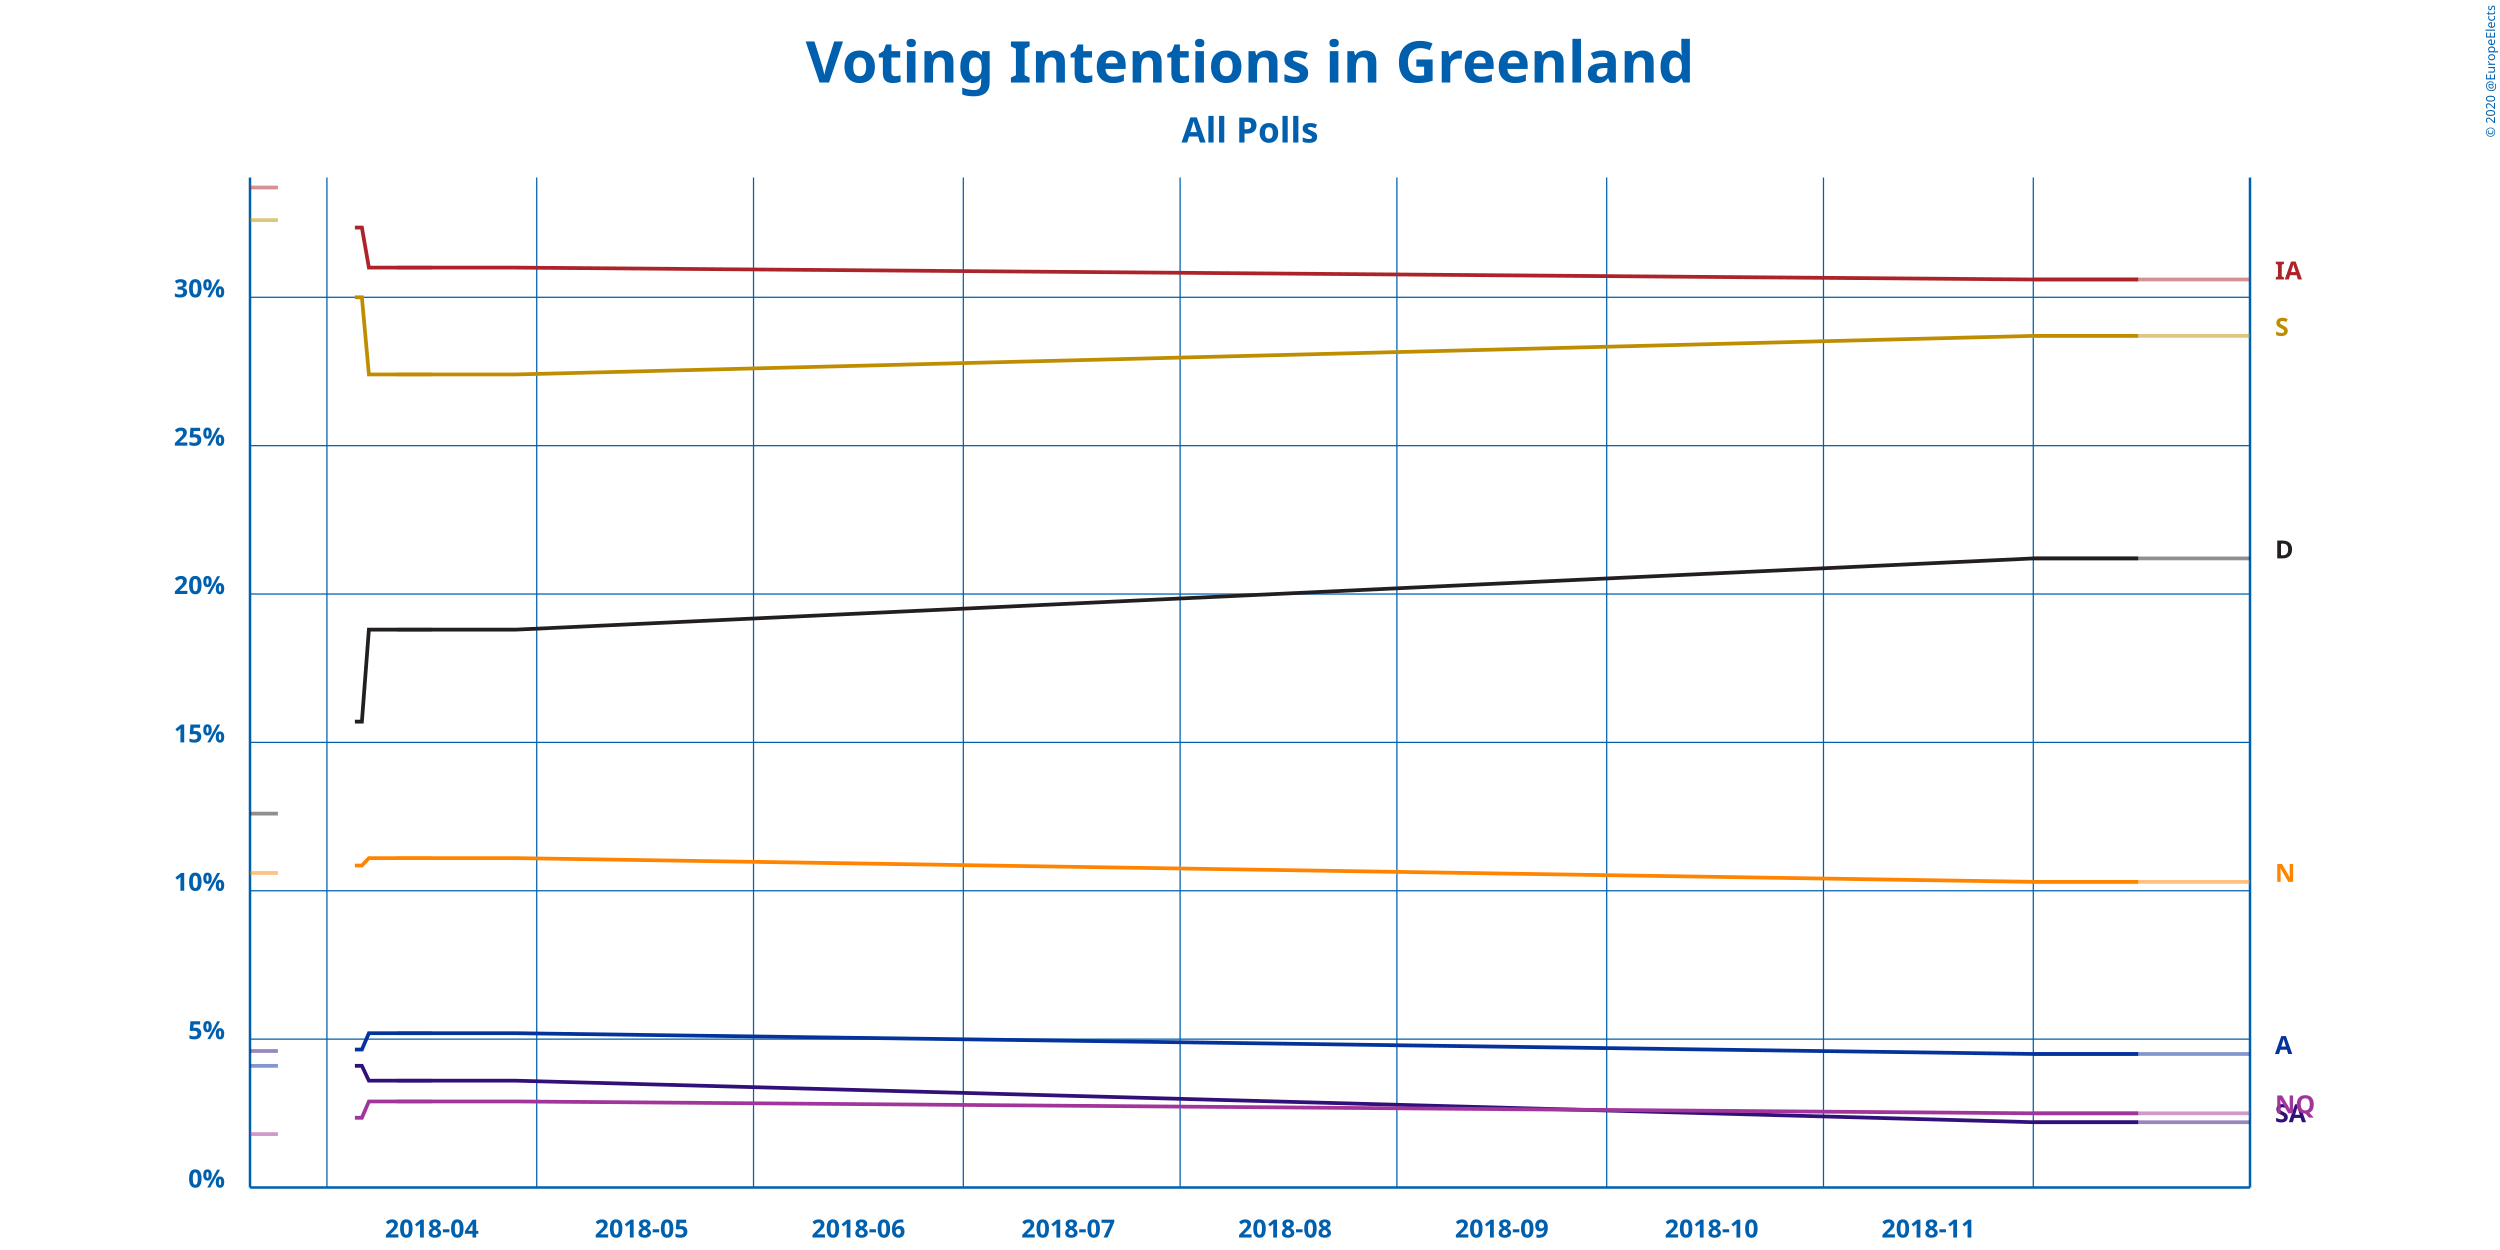
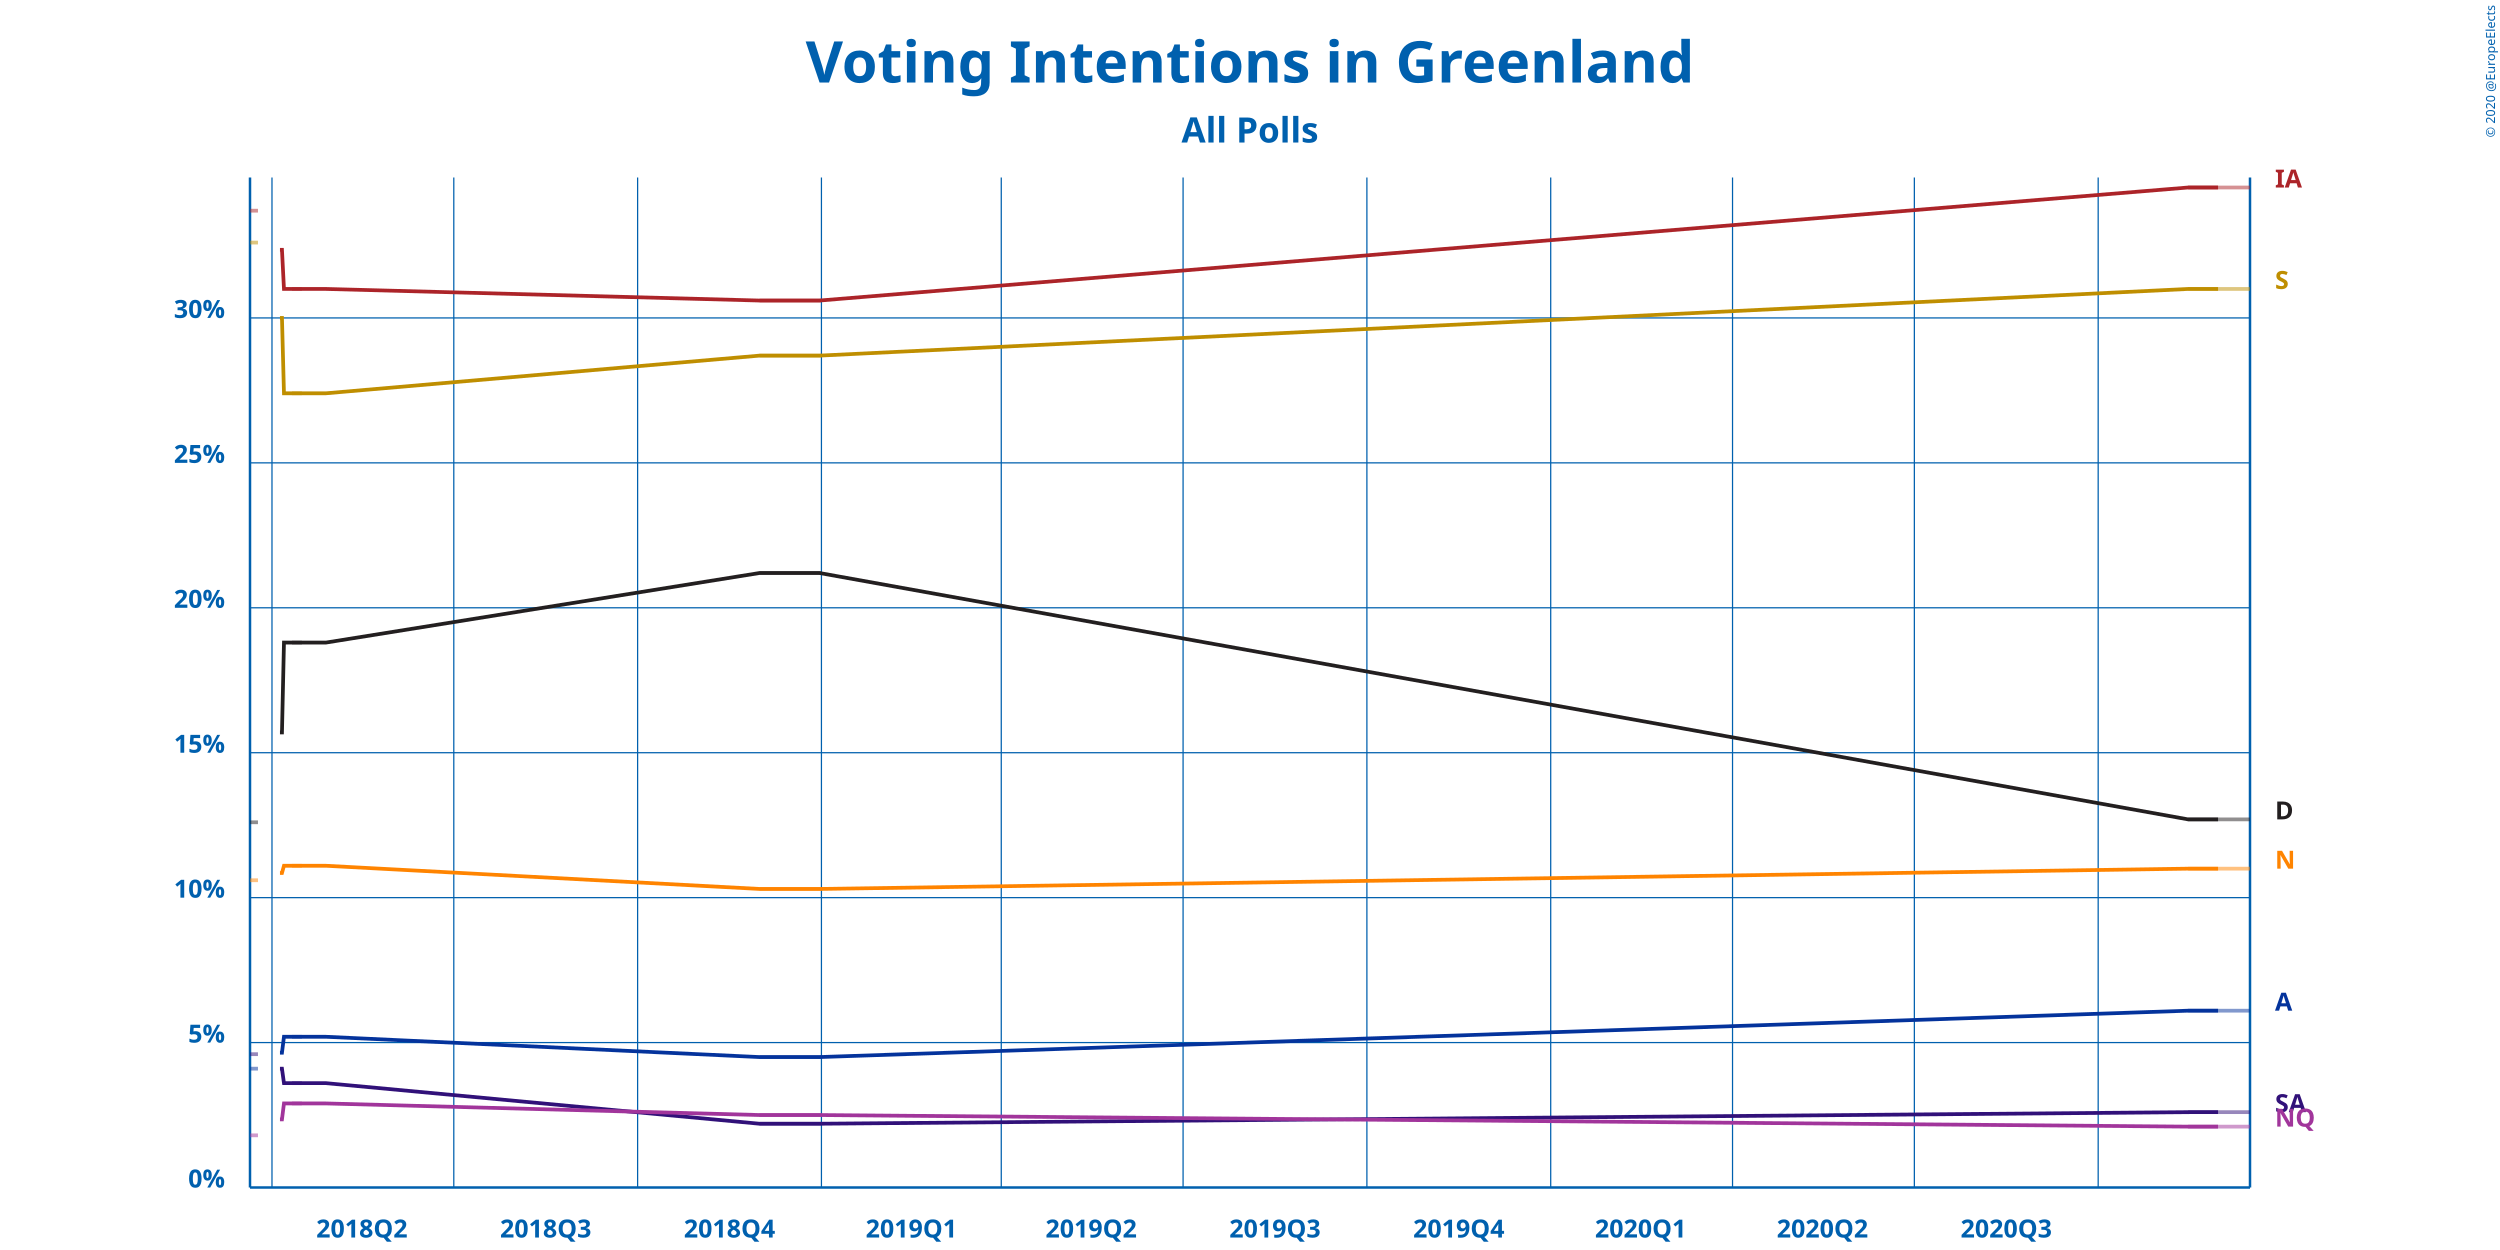
<svg HEIGHT="1000" WIDTH="2000">
  <rect fill="#FFFFFF" height="1000" stroke="none" width="2000" x="0" y="0" />
  <text fill="#0060AE" font-family="'Advent Pro'" font-size="46px" font-style="normal" font-weight="bold" text-align="center" text-anchor="middle" x="1000" y="66">Voting Intentions in Greenland</text>
  <text fill="#0060AE" font-family="'Advent Pro'" font-size="28px" font-style="normal" font-weight="bold" text-align="center" text-anchor="middle" x="1000" y="114">All Polls</text>
  <text fill="#0060AE" font-family="'Advent Pro'" font-size="10px" font-style="normal" font-weight="normal" text-align="center" text-anchor="end" transform="rotate(270)" x="-4" y="1996">© 2020 @EuropeElects</text>
  <g>
    <g>
      <line stroke="#0060AE" stroke-width="2" x1="200.0" x2="1800.0" y1="950.0" y2="950.0" />
      <text fill="#0060AE" font-family="'Advent Pro'" font-size="20px" font-style="normal" font-weight="bold" text-align="center" text-anchor="end" x="180.0" y="950.0">0%</text>
      <line stroke="#0060AE" stroke-width="2" x1="200.0" x2="200.0" y1="950.0" y2="142.0" />
      <line stroke="#0060AE" stroke-width="2" x1="1800.0" x2="1800.0" y1="950.0" y2="142.0" />
-       <line stroke="#0060AE" stroke-width="1" x1="261.541" x2="261.541" y1="950.0" y2="142.0" />
-       <text fill="#0060AE" font-family="'Advent Pro'" font-size="20px" font-style="normal" font-weight="bold" text-align="center" text-anchor="middle" x="345.46" y="990.0">2018-04</text>
-       <line stroke="#0060AE" stroke-width="1" x1="429.379" x2="429.379" y1="950.0" y2="142.0" />
-       <text fill="#0060AE" font-family="'Advent Pro'" font-size="20px" font-style="normal" font-weight="bold" text-align="center" text-anchor="middle" x="513.298" y="990.0">2018-05</text>
-       <line stroke="#0060AE" stroke-width="1" x1="602.811" x2="602.811" y1="950.0" y2="142.0" />
-       <text fill="#0060AE" font-family="'Advent Pro'" font-size="20px" font-style="normal" font-weight="bold" text-align="center" text-anchor="middle" x="686.73" y="990.0">2018-06</text>
-       <line stroke="#0060AE" stroke-width="1" x1="770.649" x2="770.649" y1="950.0" y2="142.0" />
-       <text fill="#0060AE" font-family="'Advent Pro'" font-size="20px" font-style="normal" font-weight="bold" text-align="center" text-anchor="middle" x="854.568" y="990.0">2018-07</text>
-       <line stroke="#0060AE" stroke-width="1" x1="944.082" x2="944.082" y1="950.0" y2="142.0" />
-       <text fill="#0060AE" font-family="'Advent Pro'" font-size="20px" font-style="normal" font-weight="bold" text-align="center" text-anchor="middle" x="1028.001" y="990.0">2018-08</text>
-       <line stroke="#0060AE" stroke-width="1" x1="1117.515" x2="1117.515" y1="950.0" y2="142.0" />
-       <text fill="#0060AE" font-family="'Advent Pro'" font-size="20px" font-style="normal" font-weight="bold" text-align="center" text-anchor="middle" x="1201.434" y="990.0">2018-09</text>
-       <line stroke="#0060AE" stroke-width="1" x1="1285.353" x2="1285.353" y1="950.0" y2="142.0" />
-       <text fill="#0060AE" font-family="'Advent Pro'" font-size="20px" font-style="normal" font-weight="bold" text-align="center" text-anchor="middle" x="1369.272" y="990.0">2018-10</text>
-       <line stroke="#0060AE" stroke-width="1" x1="1458.785" x2="1458.785" y1="950.0" y2="142.0" />
-       <text fill="#0060AE" font-family="'Advent Pro'" font-size="20px" font-style="normal" font-weight="bold" text-align="center" text-anchor="middle" x="1542.704" y="990.0">2018-11</text>
-       <line stroke="#0060AE" stroke-width="1" x1="1626.623" x2="1626.623" y1="950.0" y2="142.0" />
-       <line stroke="#0060AE" stroke-width="1" x1="200.0" x2="1800.0" y1="831.306" y2="831.306" />
-       <text fill="#0060AE" font-family="'Advent Pro'" font-size="20px" font-style="normal" font-weight="bold" text-align="center" text-anchor="end" x="180.0" y="831.306">5%</text>
-       <line stroke="#0060AE" stroke-width="1" x1="200.0" x2="1800.0" y1="712.611" y2="712.611" />
-       <text fill="#0060AE" font-family="'Advent Pro'" font-size="20px" font-style="normal" font-weight="bold" text-align="center" text-anchor="end" x="180.0" y="712.611">10%</text>
-       <line stroke="#0060AE" stroke-width="1" x1="200.0" x2="1800.0" y1="593.917" y2="593.917" />
-       <text fill="#0060AE" font-family="'Advent Pro'" font-size="20px" font-style="normal" font-weight="bold" text-align="center" text-anchor="end" x="180.0" y="593.917">15%</text>
-       <line stroke="#0060AE" stroke-width="1" x1="200.0" x2="1800.0" y1="475.223" y2="475.223" />
-       <text fill="#0060AE" font-family="'Advent Pro'" font-size="20px" font-style="normal" font-weight="bold" text-align="center" text-anchor="end" x="180.0" y="475.223">20%</text>
-       <line stroke="#0060AE" stroke-width="1" x1="200.0" x2="1800.0" y1="356.528" y2="356.528" />
-       <text fill="#0060AE" font-family="'Advent Pro'" font-size="20px" font-style="normal" font-weight="bold" text-align="center" text-anchor="end" x="180.0" y="356.528">25%</text>
-       <line stroke="#0060AE" stroke-width="1" x1="200.0" x2="1800.0" y1="237.834" y2="237.834" />
-       <text fill="#0060AE" font-family="'Advent Pro'" font-size="20px" font-style="normal" font-weight="bold" text-align="center" text-anchor="end" x="180.0" y="237.834">30%</text>
+       <line stroke="#0060AE" stroke-width="1" x1="217.583" x2="217.583" y1="950.0" y2="142.0" />
+       <text fill="#0060AE" font-family="'Advent Pro'" font-size="20px" font-style="normal" font-weight="bold" text-align="center" text-anchor="middle" x="289.511" y="990.0">2018Q2</text>
+       <line stroke="#0060AE" stroke-width="1" x1="363.039" x2="363.039" y1="950.0" y2="142.0" />
+       <text fill="#0060AE" font-family="'Advent Pro'" font-size="20px" font-style="normal" font-weight="bold" text-align="center" text-anchor="middle" x="436.566" y="990.0">2018Q3</text>
+       <line stroke="#0060AE" stroke-width="1" x1="510.093" x2="510.093" y1="950.0" y2="142.0" />
+       <text fill="#0060AE" font-family="'Advent Pro'" font-size="20px" font-style="normal" font-weight="bold" text-align="center" text-anchor="middle" x="583.62" y="990.0">2018Q4</text>
+       <line stroke="#0060AE" stroke-width="1" x1="657.147" x2="657.147" y1="950.0" y2="142.0" />
+       <text fill="#0060AE" font-family="'Advent Pro'" font-size="20px" font-style="normal" font-weight="bold" text-align="center" text-anchor="middle" x="729.076" y="990.0">2019Q1</text>
+       <line stroke="#0060AE" stroke-width="1" x1="801.005" x2="801.005" y1="950.0" y2="142.0" />
+       <text fill="#0060AE" font-family="'Advent Pro'" font-size="20px" font-style="normal" font-weight="bold" text-align="center" text-anchor="middle" x="872.934" y="990.0">2019Q2</text>
+       <line stroke="#0060AE" stroke-width="1" x1="946.461" x2="946.461" y1="950.0" y2="142.0" />
+       <text fill="#0060AE" font-family="'Advent Pro'" font-size="20px" font-style="normal" font-weight="bold" text-align="center" text-anchor="middle" x="1019.988" y="990.0">2019Q3</text>
+       <line stroke="#0060AE" stroke-width="1" x1="1093.515" x2="1093.515" y1="950.0" y2="142.0" />
+       <text fill="#0060AE" font-family="'Advent Pro'" font-size="20px" font-style="normal" font-weight="bold" text-align="center" text-anchor="middle" x="1167.043" y="990.0">2019Q4</text>
+       <line stroke="#0060AE" stroke-width="1" x1="1240.57" x2="1240.57" y1="950.0" y2="142.0" />
+       <text fill="#0060AE" font-family="'Advent Pro'" font-size="20px" font-style="normal" font-weight="bold" text-align="center" text-anchor="middle" x="1312.499" y="990.0">2020Q1</text>
+       <line stroke="#0060AE" stroke-width="1" x1="1386.026" x2="1386.026" y1="950.0" y2="142.0" />
+       <text fill="#0060AE" font-family="'Advent Pro'" font-size="20px" font-style="normal" font-weight="bold" text-align="center" text-anchor="middle" x="1457.955" y="990.0">2020Q2</text>
+       <line stroke="#0060AE" stroke-width="1" x1="1531.482" x2="1531.482" y1="950.0" y2="142.0" />
+       <text fill="#0060AE" font-family="'Advent Pro'" font-size="20px" font-style="normal" font-weight="bold" text-align="center" text-anchor="middle" x="1605.009" y="990.0">2020Q3</text>
+       <line stroke="#0060AE" stroke-width="1" x1="1678.536" x2="1678.536" y1="950.0" y2="142.0" />
+       <line stroke="#0060AE" stroke-width="1" x1="200.0" x2="1800.0" y1="834.058" y2="834.058" />
+       <text fill="#0060AE" font-family="'Advent Pro'" font-size="20px" font-style="normal" font-weight="bold" text-align="center" text-anchor="end" x="180.0" y="834.058">5%</text>
+       <line stroke="#0060AE" stroke-width="1" x1="200.0" x2="1800.0" y1="718.116" y2="718.116" />
+       <text fill="#0060AE" font-family="'Advent Pro'" font-size="20px" font-style="normal" font-weight="bold" text-align="center" text-anchor="end" x="180.0" y="718.116">10%</text>
+       <line stroke="#0060AE" stroke-width="1" x1="200.0" x2="1800.0" y1="602.174" y2="602.174" />
+       <text fill="#0060AE" font-family="'Advent Pro'" font-size="20px" font-style="normal" font-weight="bold" text-align="center" text-anchor="end" x="180.0" y="602.174">15%</text>
+       <line stroke="#0060AE" stroke-width="1" x1="200.0" x2="1800.0" y1="486.232" y2="486.232" />
+       <text fill="#0060AE" font-family="'Advent Pro'" font-size="20px" font-style="normal" font-weight="bold" text-align="center" text-anchor="end" x="180.0" y="486.232">20%</text>
+       <line stroke="#0060AE" stroke-width="1" x1="200.0" x2="1800.0" y1="370.29" y2="370.29" />
+       <text fill="#0060AE" font-family="'Advent Pro'" font-size="20px" font-style="normal" font-weight="bold" text-align="center" text-anchor="end" x="180.0" y="370.29">25%</text>
+       <line stroke="#0060AE" stroke-width="1" x1="200.0" x2="1800.0" y1="254.348" y2="254.348" />
+       <text fill="#0060AE" font-family="'Advent Pro'" font-size="20px" font-style="normal" font-weight="bold" text-align="center" text-anchor="end" x="180.0" y="254.348">30%</text>
    </g>
    <g>
-       <line stroke="#BF8E00" stroke-opacity="0.5" stroke-width="3" x1="1626.623" x2="1800.0" y1="268.694" y2="268.694" />
-       <line stroke="#AC2429" stroke-opacity="0.5" stroke-width="3" x1="1626.623" x2="1800.0" y1="223.591" y2="223.591" />
-       <line stroke="#231F20" stroke-opacity="0.5" stroke-width="3" x1="1626.623" x2="1800.0" y1="446.736" y2="446.736" />
-       <line stroke="#FF8400" stroke-opacity="0.5" stroke-width="3" x1="1626.623" x2="1800.0" y1="705.49" y2="705.49" />
-       <line stroke="#04339C" stroke-opacity="0.5" stroke-width="3" x1="1626.623" x2="1800.0" y1="843.175" y2="843.175" />
-       <line stroke="#311179" stroke-opacity="0.5" stroke-width="3" x1="1626.623" x2="1800.0" y1="897.774" y2="897.774" />
-       <line stroke="#A1359B" stroke-opacity="0.5" stroke-width="3" x1="1626.623" x2="1800.0" y1="890.653" y2="890.653" />
-       <line stroke-opacity="0.5" stroke-width="3" x1="1626.623" x2="1800.0" y1="950.0" y2="950.0" />
-       <line stroke="#BF8E00" stroke-opacity="0.5" stroke-width="3" x1="317.487" x2="345.404" y1="299.555" y2="299.555" />
-       <line stroke="#AC2429" stroke-opacity="0.5" stroke-width="3" x1="317.487" x2="345.404" y1="214.095" y2="214.095" />
-       <line stroke="#231F20" stroke-opacity="0.5" stroke-width="3" x1="317.487" x2="345.404" y1="503.709" y2="503.709" />
-       <line stroke="#FF8400" stroke-opacity="0.5" stroke-width="3" x1="317.487" x2="345.404" y1="686.499" y2="686.499" />
-       <line stroke="#04339C" stroke-opacity="0.5" stroke-width="3" x1="317.487" x2="345.404" y1="826.558" y2="826.558" />
-       <line stroke="#311179" stroke-opacity="0.5" stroke-width="3" x1="317.487" x2="345.404" y1="864.54" y2="864.54" />
-       <line stroke="#A1359B" stroke-opacity="0.5" stroke-width="3" x1="317.487" x2="345.404" y1="881.157" y2="881.157" />
-       <line stroke-opacity="0.5" stroke-width="3" x1="317.487" x2="345.404" y1="950.0" y2="950.0" />
-       <line stroke="#BF8E00" stroke-opacity="0.5" stroke-width="3" x1="200.0" x2="222.322" y1="176.113" y2="176.113" />
-       <line stroke="#AC2429" stroke-opacity="0.5" stroke-width="3" x1="200.0" x2="222.322" y1="150.0" y2="150.0" />
-       <line stroke="#231F20" stroke-opacity="0.5" stroke-width="3" x1="200.0" x2="222.322" y1="650.89" y2="650.89" />
-       <line stroke="#FF8400" stroke-opacity="0.5" stroke-width="3" x1="200.0" x2="222.322" y1="698.368" y2="698.368" />
-       <line stroke="#04339C" stroke-opacity="0.5" stroke-width="3" x1="200.0" x2="222.322" y1="852.671" y2="852.671" />
-       <line stroke="#311179" stroke-opacity="0.5" stroke-width="3" x1="200.0" x2="222.322" y1="840.801" y2="840.801" />
-       <line stroke="#A1359B" stroke-opacity="0.5" stroke-width="3" x1="200.0" x2="222.322" y1="907.27" y2="907.27" />
-       <line stroke-opacity="0.5" stroke-width="3" x1="200.0" x2="222.322" y1="950.0" y2="950.0" />
+       <line stroke="#BF8E00" stroke-opacity="0.5" stroke-width="3" x1="1750.465" x2="1800.0" y1="231.159" y2="231.159" />
+       <line stroke="#AC2429" stroke-opacity="0.5" stroke-width="3" x1="1750.465" x2="1800.0" y1="150.0" y2="150.0" />
+       <line stroke="#231F20" stroke-opacity="0.5" stroke-width="3" x1="1750.465" x2="1800.0" y1="655.507" y2="655.507" />
+       <line stroke="#FF8400" stroke-opacity="0.5" stroke-width="3" x1="1750.465" x2="1800.0" y1="694.928" y2="694.928" />
+       <line stroke="#04339C" stroke-opacity="0.5" stroke-width="3" x1="1750.465" x2="1800.0" y1="808.551" y2="808.551" />
+       <line stroke="#311179" stroke-opacity="0.5" stroke-width="3" x1="1750.465" x2="1800.0" y1="889.71" y2="889.71" />
+       <line stroke="#A1359B" stroke-opacity="0.5" stroke-width="3" x1="1750.465" x2="1800.0" y1="901.304" y2="901.304" />
+       <line stroke-opacity="0.5" stroke-width="3" x1="1750.465" x2="1800.0" y1="950.0" y2="950.0" />
+       <line stroke="#BF8E00" stroke-opacity="0.5" stroke-width="3" x1="607.596" x2="657.131" y1="284.493" y2="284.493" />
+       <line stroke="#AC2429" stroke-opacity="0.5" stroke-width="3" x1="607.596" x2="657.131" y1="240.435" y2="240.435" />
+       <line stroke="#231F20" stroke-opacity="0.5" stroke-width="3" x1="607.596" x2="657.131" y1="458.406" y2="458.406" />
+       <line stroke="#FF8400" stroke-opacity="0.5" stroke-width="3" x1="607.596" x2="657.131" y1="711.159" y2="711.159" />
+       <line stroke="#04339C" stroke-opacity="0.5" stroke-width="3" x1="607.596" x2="657.131" y1="845.652" y2="845.652" />
+       <line stroke="#311179" stroke-opacity="0.5" stroke-width="3" x1="607.596" x2="657.131" y1="898.986" y2="898.986" />
+       <line stroke="#A1359B" stroke-opacity="0.5" stroke-width="3" x1="607.596" x2="657.131" y1="892.029" y2="892.029" />
+       <line stroke-opacity="0.5" stroke-width="3" x1="607.596" x2="657.131" y1="950.0" y2="950.0" />
+       <line stroke="#BF8E00" stroke-opacity="0.5" stroke-width="3" x1="233.567" x2="241.543" y1="314.638" y2="314.638" />
+       <line stroke="#AC2429" stroke-opacity="0.5" stroke-width="3" x1="233.567" x2="241.543" y1="231.159" y2="231.159" />
+       <line stroke="#231F20" stroke-opacity="0.5" stroke-width="3" x1="233.567" x2="241.543" y1="514.058" y2="514.058" />
+       <line stroke="#FF8400" stroke-opacity="0.5" stroke-width="3" x1="233.567" x2="241.543" y1="692.609" y2="692.609" />
+       <line stroke="#04339C" stroke-opacity="0.5" stroke-width="3" x1="233.567" x2="241.543" y1="829.42" y2="829.42" />
+       <line stroke="#311179" stroke-opacity="0.5" stroke-width="3" x1="233.567" x2="241.543" y1="866.522" y2="866.522" />
+       <line stroke="#A1359B" stroke-opacity="0.5" stroke-width="3" x1="233.567" x2="241.543" y1="882.754" y2="882.754" />
+       <line stroke-opacity="0.5" stroke-width="3" x1="233.567" x2="241.543" y1="950.0" y2="950.0" />
+       <line stroke="#BF8E00" stroke-opacity="0.5" stroke-width="3" x1="200.0" x2="206.378" y1="194.058" y2="194.058" />
+       <line stroke="#AC2429" stroke-opacity="0.5" stroke-width="3" x1="200.0" x2="206.378" y1="168.551" y2="168.551" />
+       <line stroke="#231F20" stroke-opacity="0.5" stroke-width="3" x1="200.0" x2="206.378" y1="657.826" y2="657.826" />
+       <line stroke="#FF8400" stroke-opacity="0.5" stroke-width="3" x1="200.0" x2="206.378" y1="704.203" y2="704.203" />
+       <line stroke="#04339C" stroke-opacity="0.5" stroke-width="3" x1="200.0" x2="206.378" y1="854.928" y2="854.928" />
+       <line stroke="#311179" stroke-opacity="0.5" stroke-width="3" x1="200.0" x2="206.378" y1="843.333" y2="843.333" />
+       <line stroke="#A1359B" stroke-opacity="0.5" stroke-width="3" x1="200.0" x2="206.378" y1="908.261" y2="908.261" />
+       <line stroke-opacity="0.5" stroke-width="3" x1="200.0" x2="206.378" y1="950.0" y2="950.0" />
    </g>
    <g>
-       <polyline fill="none" points="283.919,237.834 289.514,237.834 295.108,299.555 300.703,299.555 306.297,299.555 311.892,299.555 317.487,299.555 323.081,299.555 328.676,299.555 334.27,299.555 339.865,299.555 345.46,299.555 351.054,299.555 356.649,299.555 362.243,299.555 367.838,299.555 373.433,299.555 379.027,299.555 384.622,299.555 390.216,299.555 395.811,299.555 401.406,299.555 407,299.555 412.595,299.555                                                                                                                                                                                                                         1626.623,268.694 1632.218,268.694 1637.813,268.694 1643.407,268.694 1649.002,268.694 1654.596,268.694 1660.191,268.694 1665.786,268.694 1671.38,268.694 1676.975,268.694 1682.569,268.694 1688.164,268.694 1693.759,268.694 1699.353,268.694 1704.948,268.694 1710.542,268.694" stroke="#BF8E00" stroke-width="3" />
-       <text fill="#BF8E00" font-family="'Advent Pro'" font-size="20px" font-style="normal" font-weight="bold" text-align="center" text-anchor="start" x="1820.0" y="268.694">S</text>
-       <polyline fill="none" points="283.919,182.047 289.514,182.047 295.108,214.095 300.703,214.095 306.297,214.095 311.892,214.095 317.487,214.095 323.081,214.095 328.676,214.095 334.27,214.095 339.865,214.095 345.46,214.095 351.054,214.095 356.649,214.095 362.243,214.095 367.838,214.095 373.433,214.095 379.027,214.095 384.622,214.095 390.216,214.095 395.811,214.095 401.406,214.095 407,214.095 412.595,214.095                                                                                                                                                                                                                         1626.623,223.591 1632.218,223.591 1637.813,223.591 1643.407,223.591 1649.002,223.591 1654.596,223.591 1660.191,223.591 1665.786,223.591 1671.38,223.591 1676.975,223.591 1682.569,223.591 1688.164,223.591 1693.759,223.591 1699.353,223.591 1704.948,223.591 1710.542,223.591" stroke="#AC2429" stroke-width="3" />
-       <text fill="#AC2429" font-family="'Advent Pro'" font-size="20px" font-style="normal" font-weight="bold" text-align="center" text-anchor="start" x="1820.0" y="223.591">IA</text>
-       <polyline fill="none" points="283.919,577.3 289.514,577.3 295.108,503.709 300.703,503.709 306.297,503.709 311.892,503.709 317.487,503.709 323.081,503.709 328.676,503.709 334.27,503.709 339.865,503.709 345.46,503.709 351.054,503.709 356.649,503.709 362.243,503.709 367.838,503.709 373.433,503.709 379.027,503.709 384.622,503.709 390.216,503.709 395.811,503.709 401.406,503.709 407,503.709 412.595,503.709                                                                                                                                                                                                                         1626.623,446.736 1632.218,446.736 1637.813,446.736 1643.407,446.736 1649.002,446.736 1654.596,446.736 1660.191,446.736 1665.786,446.736 1671.38,446.736 1676.975,446.736 1682.569,446.736 1688.164,446.736 1693.759,446.736 1699.353,446.736 1704.948,446.736 1710.542,446.736" stroke="#231F20" stroke-width="3" />
-       <text fill="#231F20" font-family="'Advent Pro'" font-size="20px" font-style="normal" font-weight="bold" text-align="center" text-anchor="start" x="1820.0" y="446.736">D</text>
-       <polyline fill="none" points="283.919,692.433 289.514,692.433 295.108,686.499 300.703,686.499 306.297,686.499 311.892,686.499 317.487,686.499 323.081,686.499 328.676,686.499 334.27,686.499 339.865,686.499 345.46,686.499 351.054,686.499 356.649,686.499 362.243,686.499 367.838,686.499 373.433,686.499 379.027,686.499 384.622,686.499 390.216,686.499 395.811,686.499 401.406,686.499 407,686.499 412.595,686.499                                                                                                                                                                                                                         1626.623,705.49 1632.218,705.49 1637.813,705.49 1643.407,705.49 1649.002,705.49 1654.596,705.49 1660.191,705.49 1665.786,705.49 1671.38,705.49 1676.975,705.49 1682.569,705.49 1688.164,705.49 1693.759,705.49 1699.353,705.49 1704.948,705.49 1710.542,705.49" stroke="#FF8400" stroke-width="3" />
-       <text fill="#FF8400" font-family="'Advent Pro'" font-size="20px" font-style="normal" font-weight="bold" text-align="center" text-anchor="start" x="1820.0" y="705.49">N</text>
-       <polyline fill="none" points="283.919,839.614 289.514,839.614 295.108,826.558 300.703,826.558 306.297,826.558 311.892,826.558 317.487,826.558 323.081,826.558 328.676,826.558 334.27,826.558 339.865,826.558 345.46,826.558 351.054,826.558 356.649,826.558 362.243,826.558 367.838,826.558 373.433,826.558 379.027,826.558 384.622,826.558 390.216,826.558 395.811,826.558 401.406,826.558 407,826.558 412.595,826.558                                                                                                                                                                                                                         1626.623,843.175 1632.218,843.175 1637.813,843.175 1643.407,843.175 1649.002,843.175 1654.596,843.175 1660.191,843.175 1665.786,843.175 1671.38,843.175 1676.975,843.175 1682.569,843.175 1688.164,843.175 1693.759,843.175 1699.353,843.175 1704.948,843.175 1710.542,843.175" stroke="#04339C" stroke-width="3" />
-       <text fill="#04339C" font-family="'Advent Pro'" font-size="20px" font-style="normal" font-weight="bold" text-align="center" text-anchor="start" x="1820.0" y="843.175">A</text>
-       <polyline fill="none" points="283.919,852.671 289.514,852.671 295.108,864.54 300.703,864.54 306.297,864.54 311.892,864.54 317.487,864.54 323.081,864.54 328.676,864.54 334.27,864.54 339.865,864.54 345.46,864.54 351.054,864.54 356.649,864.54 362.243,864.54 367.838,864.54 373.433,864.54 379.027,864.54 384.622,864.54 390.216,864.54 395.811,864.54 401.406,864.54 407,864.54 412.595,864.54                                                                                                                                                                                                                         1626.623,897.774 1632.218,897.774 1637.813,897.774 1643.407,897.774 1649.002,897.774 1654.596,897.774 1660.191,897.774 1665.786,897.774 1671.38,897.774 1676.975,897.774 1682.569,897.774 1688.164,897.774 1693.759,897.774 1699.353,897.774 1704.948,897.774 1710.542,897.774" stroke="#311179" stroke-width="3" />
-       <text fill="#311179" font-family="'Advent Pro'" font-size="20px" font-style="normal" font-weight="bold" text-align="center" text-anchor="start" x="1820.0" y="897.774">SA</text>
-       <polyline fill="none" points="283.919,894.214 289.514,894.214 295.108,881.157 300.703,881.157 306.297,881.157 311.892,881.157 317.487,881.157 323.081,881.157 328.676,881.157 334.27,881.157 339.865,881.157 345.46,881.157 351.054,881.157 356.649,881.157 362.243,881.157 367.838,881.157 373.433,881.157 379.027,881.157 384.622,881.157 390.216,881.157 395.811,881.157 401.406,881.157 407,881.157 412.595,881.157                                                                                                                                                                                                                         1626.623,890.653 1632.218,890.653 1637.813,890.653 1643.407,890.653 1649.002,890.653 1654.596,890.653 1660.191,890.653 1665.786,890.653 1671.38,890.653 1676.975,890.653 1682.569,890.653 1688.164,890.653 1693.759,890.653 1699.353,890.653 1704.948,890.653 1710.542,890.653" stroke="#A1359B" stroke-width="3" />
-       <text fill="#A1359B" font-family="'Advent Pro'" font-size="20px" font-style="normal" font-weight="bold" text-align="center" text-anchor="start" x="1820.0" y="890.653">NQ</text>
+       <polyline fill="none" points="223.976,254.348 225.575,254.348 227.173,314.638 228.772,314.638 230.37,314.638 231.968,314.638 233.567,314.638 235.165,314.638 236.764,314.638 238.362,314.638 239.96,314.638 241.559,314.638 243.157,314.638 244.756,314.638 246.354,314.638 247.953,314.638 249.551,314.638 251.149,314.638 252.748,314.638 254.346,314.638 255.945,314.638 257.543,314.638 259.141,314.638 260.74,314.638                                                                                                                                                                                                                         607.596,284.493 609.195,284.493 610.793,284.493 612.392,284.493 613.99,284.493 615.589,284.493 617.187,284.493 618.785,284.493 620.384,284.493 621.982,284.493 623.581,284.493 625.179,284.493 626.777,284.493 628.376,284.493 629.974,284.493 631.573,284.493 633.171,284.493 634.77,284.493 636.368,284.493 637.966,284.493 639.565,284.493 641.163,284.493 642.762,284.493 644.36,284.493 645.959,284.493 647.557,284.493 649.155,284.493 650.754,284.493 652.352,284.493 653.951,284.493 655.549,284.493                                                                                                                                                                                                                                                                                                                                                                                                                                                                                                                                                                                                                                                                                                             1750.465,231.159 1752.063,231.159 1753.662,231.159 1755.26,231.159 1756.859,231.159 1758.457,231.159 1760.056,231.159 1761.654,231.159 1763.252,231.159 1764.851,231.159 1766.449,231.159 1768.048,231.159 1769.646,231.159 1771.244,231.159 1772.843,231.159 1774.441,231.159" stroke="#BF8E00" stroke-width="3" />
+       <text fill="#BF8E00" font-family="'Advent Pro'" font-size="20px" font-style="normal" font-weight="bold" text-align="center" text-anchor="start" x="1820.0" y="231.159">S</text>
+       <polyline fill="none" points="223.976,199.855 225.575,199.855 227.173,231.159 228.772,231.159 230.37,231.159 231.968,231.159 233.567,231.159 235.165,231.159 236.764,231.159 238.362,231.159 239.96,231.159 241.559,231.159 243.157,231.159 244.756,231.159 246.354,231.159 247.953,231.159 249.551,231.159 251.149,231.159 252.748,231.159 254.346,231.159 255.945,231.159 257.543,231.159 259.141,231.159 260.74,231.159                                                                                                                                                                                                                         607.596,240.435 609.195,240.435 610.793,240.435 612.392,240.435 613.99,240.435 615.589,240.435 617.187,240.435 618.785,240.435 620.384,240.435 621.982,240.435 623.581,240.435 625.179,240.435 626.777,240.435 628.376,240.435 629.974,240.435 631.573,240.435 633.171,240.435 634.77,240.435 636.368,240.435 637.966,240.435 639.565,240.435 641.163,240.435 642.762,240.435 644.36,240.435 645.959,240.435 647.557,240.435 649.155,240.435 650.754,240.435 652.352,240.435 653.951,240.435 655.549,240.435                                                                                                                                                                                                                                                                                                                                                                                                                                                                                                                                                                                                                                                                                                             1750.465,150.0 1752.063,150.0 1753.662,150.0 1755.26,150.0 1756.859,150.0 1758.457,150.0 1760.056,150.0 1761.654,150.0 1763.252,150.0 1764.851,150.0 1766.449,150.0 1768.048,150.0 1769.646,150.0 1771.244,150.0 1772.843,150.0 1774.441,150.0" stroke="#AC2429" stroke-width="3" />
+       <text fill="#AC2429" font-family="'Advent Pro'" font-size="20px" font-style="normal" font-weight="bold" text-align="center" text-anchor="start" x="1820.0" y="150.0">IA</text>
+       <polyline fill="none" points="223.976,585.942 225.575,585.942 227.173,514.058 228.772,514.058 230.37,514.058 231.968,514.058 233.567,514.058 235.165,514.058 236.764,514.058 238.362,514.058 239.96,514.058 241.559,514.058 243.157,514.058 244.756,514.058 246.354,514.058 247.953,514.058 249.551,514.058 251.149,514.058 252.748,514.058 254.346,514.058 255.945,514.058 257.543,514.058 259.141,514.058 260.74,514.058                                                                                                                                                                                                                         607.596,458.406 609.195,458.406 610.793,458.406 612.392,458.406 613.99,458.406 615.589,458.406 617.187,458.406 618.785,458.406 620.384,458.406 621.982,458.406 623.581,458.406 625.179,458.406 626.777,458.406 628.376,458.406 629.974,458.406 631.573,458.406 633.171,458.406 634.77,458.406 636.368,458.406 637.966,458.406 639.565,458.406 641.163,458.406 642.762,458.406 644.36,458.406 645.959,458.406 647.557,458.406 649.155,458.406 650.754,458.406 652.352,458.406 653.951,458.406 655.549,458.406                                                                                                                                                                                                                                                                                                                                                                                                                                                                                                                                                                                                                                                                                                             1750.465,655.507 1752.063,655.507 1753.662,655.507 1755.26,655.507 1756.859,655.507 1758.457,655.507 1760.056,655.507 1761.654,655.507 1763.252,655.507 1764.851,655.507 1766.449,655.507 1768.048,655.507 1769.646,655.507 1771.244,655.507 1772.843,655.507 1774.441,655.507" stroke="#231F20" stroke-width="3" />
+       <text fill="#231F20" font-family="'Advent Pro'" font-size="20px" font-style="normal" font-weight="bold" text-align="center" text-anchor="start" x="1820.0" y="655.507">D</text>
+       <polyline fill="none" points="223.976,698.406 225.575,698.406 227.173,692.609 228.772,692.609 230.37,692.609 231.968,692.609 233.567,692.609 235.165,692.609 236.764,692.609 238.362,692.609 239.96,692.609 241.559,692.609 243.157,692.609 244.756,692.609 246.354,692.609 247.953,692.609 249.551,692.609 251.149,692.609 252.748,692.609 254.346,692.609 255.945,692.609 257.543,692.609 259.141,692.609 260.74,692.609                                                                                                                                                                                                                         607.596,711.159 609.195,711.159 610.793,711.159 612.392,711.159 613.99,711.159 615.589,711.159 617.187,711.159 618.785,711.159 620.384,711.159 621.982,711.159 623.581,711.159 625.179,711.159 626.777,711.159 628.376,711.159 629.974,711.159 631.573,711.159 633.171,711.159 634.77,711.159 636.368,711.159 637.966,711.159 639.565,711.159 641.163,711.159 642.762,711.159 644.36,711.159 645.959,711.159 647.557,711.159 649.155,711.159 650.754,711.159 652.352,711.159 653.951,711.159 655.549,711.159                                                                                                                                                                                                                                                                                                                                                                                                                                                                                                                                                                                                                                                                                                             1750.465,694.928 1752.063,694.928 1753.662,694.928 1755.26,694.928 1756.859,694.928 1758.457,694.928 1760.056,694.928 1761.654,694.928 1763.252,694.928 1764.851,694.928 1766.449,694.928 1768.048,694.928 1769.646,694.928 1771.244,694.928 1772.843,694.928 1774.441,694.928" stroke="#FF8400" stroke-width="3" />
+       <text fill="#FF8400" font-family="'Advent Pro'" font-size="20px" font-style="normal" font-weight="bold" text-align="center" text-anchor="start" x="1820.0" y="694.928">N</text>
+       <polyline fill="none" points="223.976,842.174 225.575,842.174 227.173,829.42 228.772,829.42 230.37,829.42 231.968,829.42 233.567,829.42 235.165,829.42 236.764,829.42 238.362,829.42 239.96,829.42 241.559,829.42 243.157,829.42 244.756,829.42 246.354,829.42 247.953,829.42 249.551,829.42 251.149,829.42 252.748,829.42 254.346,829.42 255.945,829.42 257.543,829.42 259.141,829.42 260.74,829.42                                                                                                                                                                                                                         607.596,845.652 609.195,845.652 610.793,845.652 612.392,845.652 613.99,845.652 615.589,845.652 617.187,845.652 618.785,845.652 620.384,845.652 621.982,845.652 623.581,845.652 625.179,845.652 626.777,845.652 628.376,845.652 629.974,845.652 631.573,845.652 633.171,845.652 634.77,845.652 636.368,845.652 637.966,845.652 639.565,845.652 641.163,845.652 642.762,845.652 644.36,845.652 645.959,845.652 647.557,845.652 649.155,845.652 650.754,845.652 652.352,845.652 653.951,845.652 655.549,845.652                                                                                                                                                                                                                                                                                                                                                                                                                                                                                                                                                                                                                                                                                                             1750.465,808.551 1752.063,808.551 1753.662,808.551 1755.26,808.551 1756.859,808.551 1758.457,808.551 1760.056,808.551 1761.654,808.551 1763.252,808.551 1764.851,808.551 1766.449,808.551 1768.048,808.551 1769.646,808.551 1771.244,808.551 1772.843,808.551 1774.441,808.551" stroke="#04339C" stroke-width="3" />
+       <text fill="#04339C" font-family="'Advent Pro'" font-size="20px" font-style="normal" font-weight="bold" text-align="center" text-anchor="start" x="1820.0" y="808.551">A</text>
+       <polyline fill="none" points="223.976,854.928 225.575,854.928 227.173,866.522 228.772,866.522 230.37,866.522 231.968,866.522 233.567,866.522 235.165,866.522 236.764,866.522 238.362,866.522 239.96,866.522 241.559,866.522 243.157,866.522 244.756,866.522 246.354,866.522 247.953,866.522 249.551,866.522 251.149,866.522 252.748,866.522 254.346,866.522 255.945,866.522 257.543,866.522 259.141,866.522 260.74,866.522                                                                                                                                                                                                                         607.596,898.986 609.195,898.986 610.793,898.986 612.392,898.986 613.99,898.986 615.589,898.986 617.187,898.986 618.785,898.986 620.384,898.986 621.982,898.986 623.581,898.986 625.179,898.986 626.777,898.986 628.376,898.986 629.974,898.986 631.573,898.986 633.171,898.986 634.77,898.986 636.368,898.986 637.966,898.986 639.565,898.986 641.163,898.986 642.762,898.986 644.36,898.986 645.959,898.986 647.557,898.986 649.155,898.986 650.754,898.986 652.352,898.986 653.951,898.986 655.549,898.986                                                                                                                                                                                                                                                                                                                                                                                                                                                                                                                                                                                                                                                                                                             1750.465,889.71 1752.063,889.71 1753.662,889.71 1755.26,889.71 1756.859,889.71 1758.457,889.71 1760.056,889.71 1761.654,889.71 1763.252,889.71 1764.851,889.71 1766.449,889.71 1768.048,889.71 1769.646,889.71 1771.244,889.71 1772.843,889.71 1774.441,889.71" stroke="#311179" stroke-width="3" />
+       <text fill="#311179" font-family="'Advent Pro'" font-size="20px" font-style="normal" font-weight="bold" text-align="center" text-anchor="start" x="1820.0" y="889.71">SA</text>
+       <polyline fill="none" points="223.976,895.507 225.575,895.507 227.173,882.754 228.772,882.754 230.37,882.754 231.968,882.754 233.567,882.754 235.165,882.754 236.764,882.754 238.362,882.754 239.96,882.754 241.559,882.754 243.157,882.754 244.756,882.754 246.354,882.754 247.953,882.754 249.551,882.754 251.149,882.754 252.748,882.754 254.346,882.754 255.945,882.754 257.543,882.754 259.141,882.754 260.74,882.754                                                                                                                                                                                                                         607.596,892.029 609.195,892.029 610.793,892.029 612.392,892.029 613.99,892.029 615.589,892.029 617.187,892.029 618.785,892.029 620.384,892.029 621.982,892.029 623.581,892.029 625.179,892.029 626.777,892.029 628.376,892.029 629.974,892.029 631.573,892.029 633.171,892.029 634.77,892.029 636.368,892.029 637.966,892.029 639.565,892.029 641.163,892.029 642.762,892.029 644.36,892.029 645.959,892.029 647.557,892.029 649.155,892.029 650.754,892.029 652.352,892.029 653.951,892.029 655.549,892.029                                                                                                                                                                                                                                                                                                                                                                                                                                                                                                                                                                                                                                                                                                             1750.465,901.304 1752.063,901.304 1753.662,901.304 1755.26,901.304 1756.859,901.304 1758.457,901.304 1760.056,901.304 1761.654,901.304 1763.252,901.304 1764.851,901.304 1766.449,901.304 1768.048,901.304 1769.646,901.304 1771.244,901.304 1772.843,901.304 1774.441,901.304" stroke="#A1359B" stroke-width="3" />
+       <text fill="#A1359B" font-family="'Advent Pro'" font-size="20px" font-style="normal" font-weight="bold" text-align="center" text-anchor="start" x="1820.0" y="901.304">NQ</text>
    </g>
  </g>
</svg>
